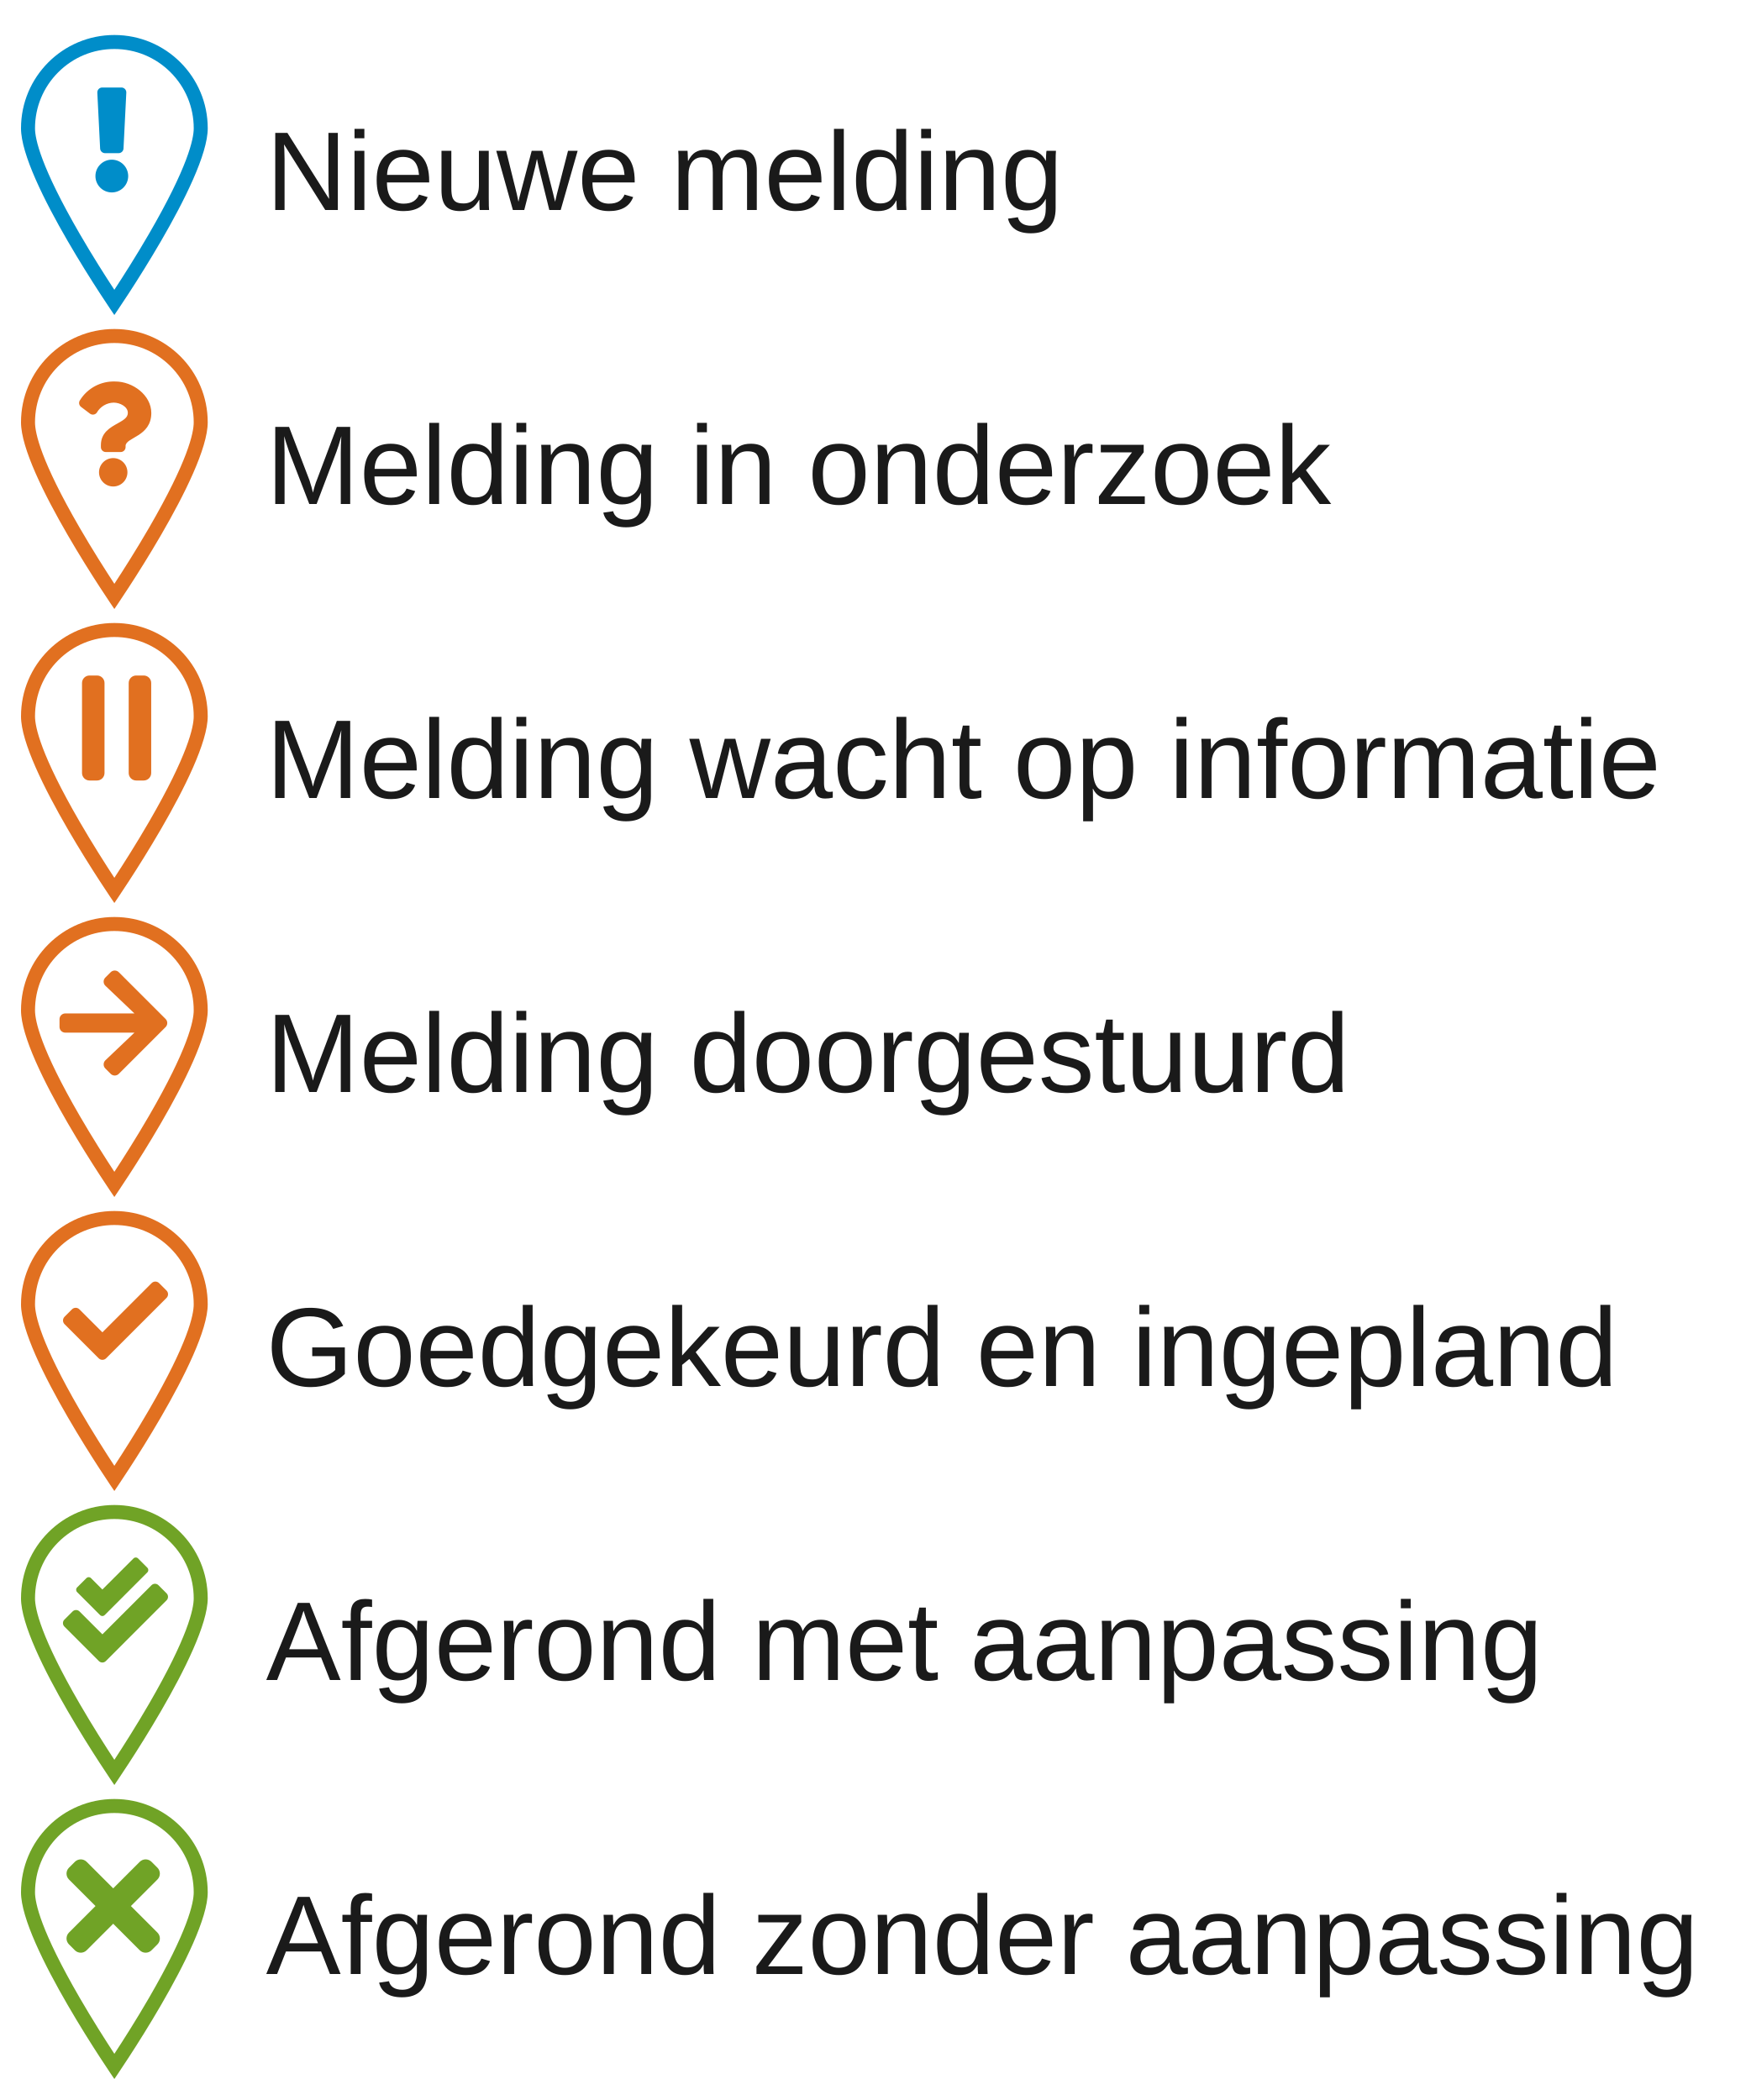
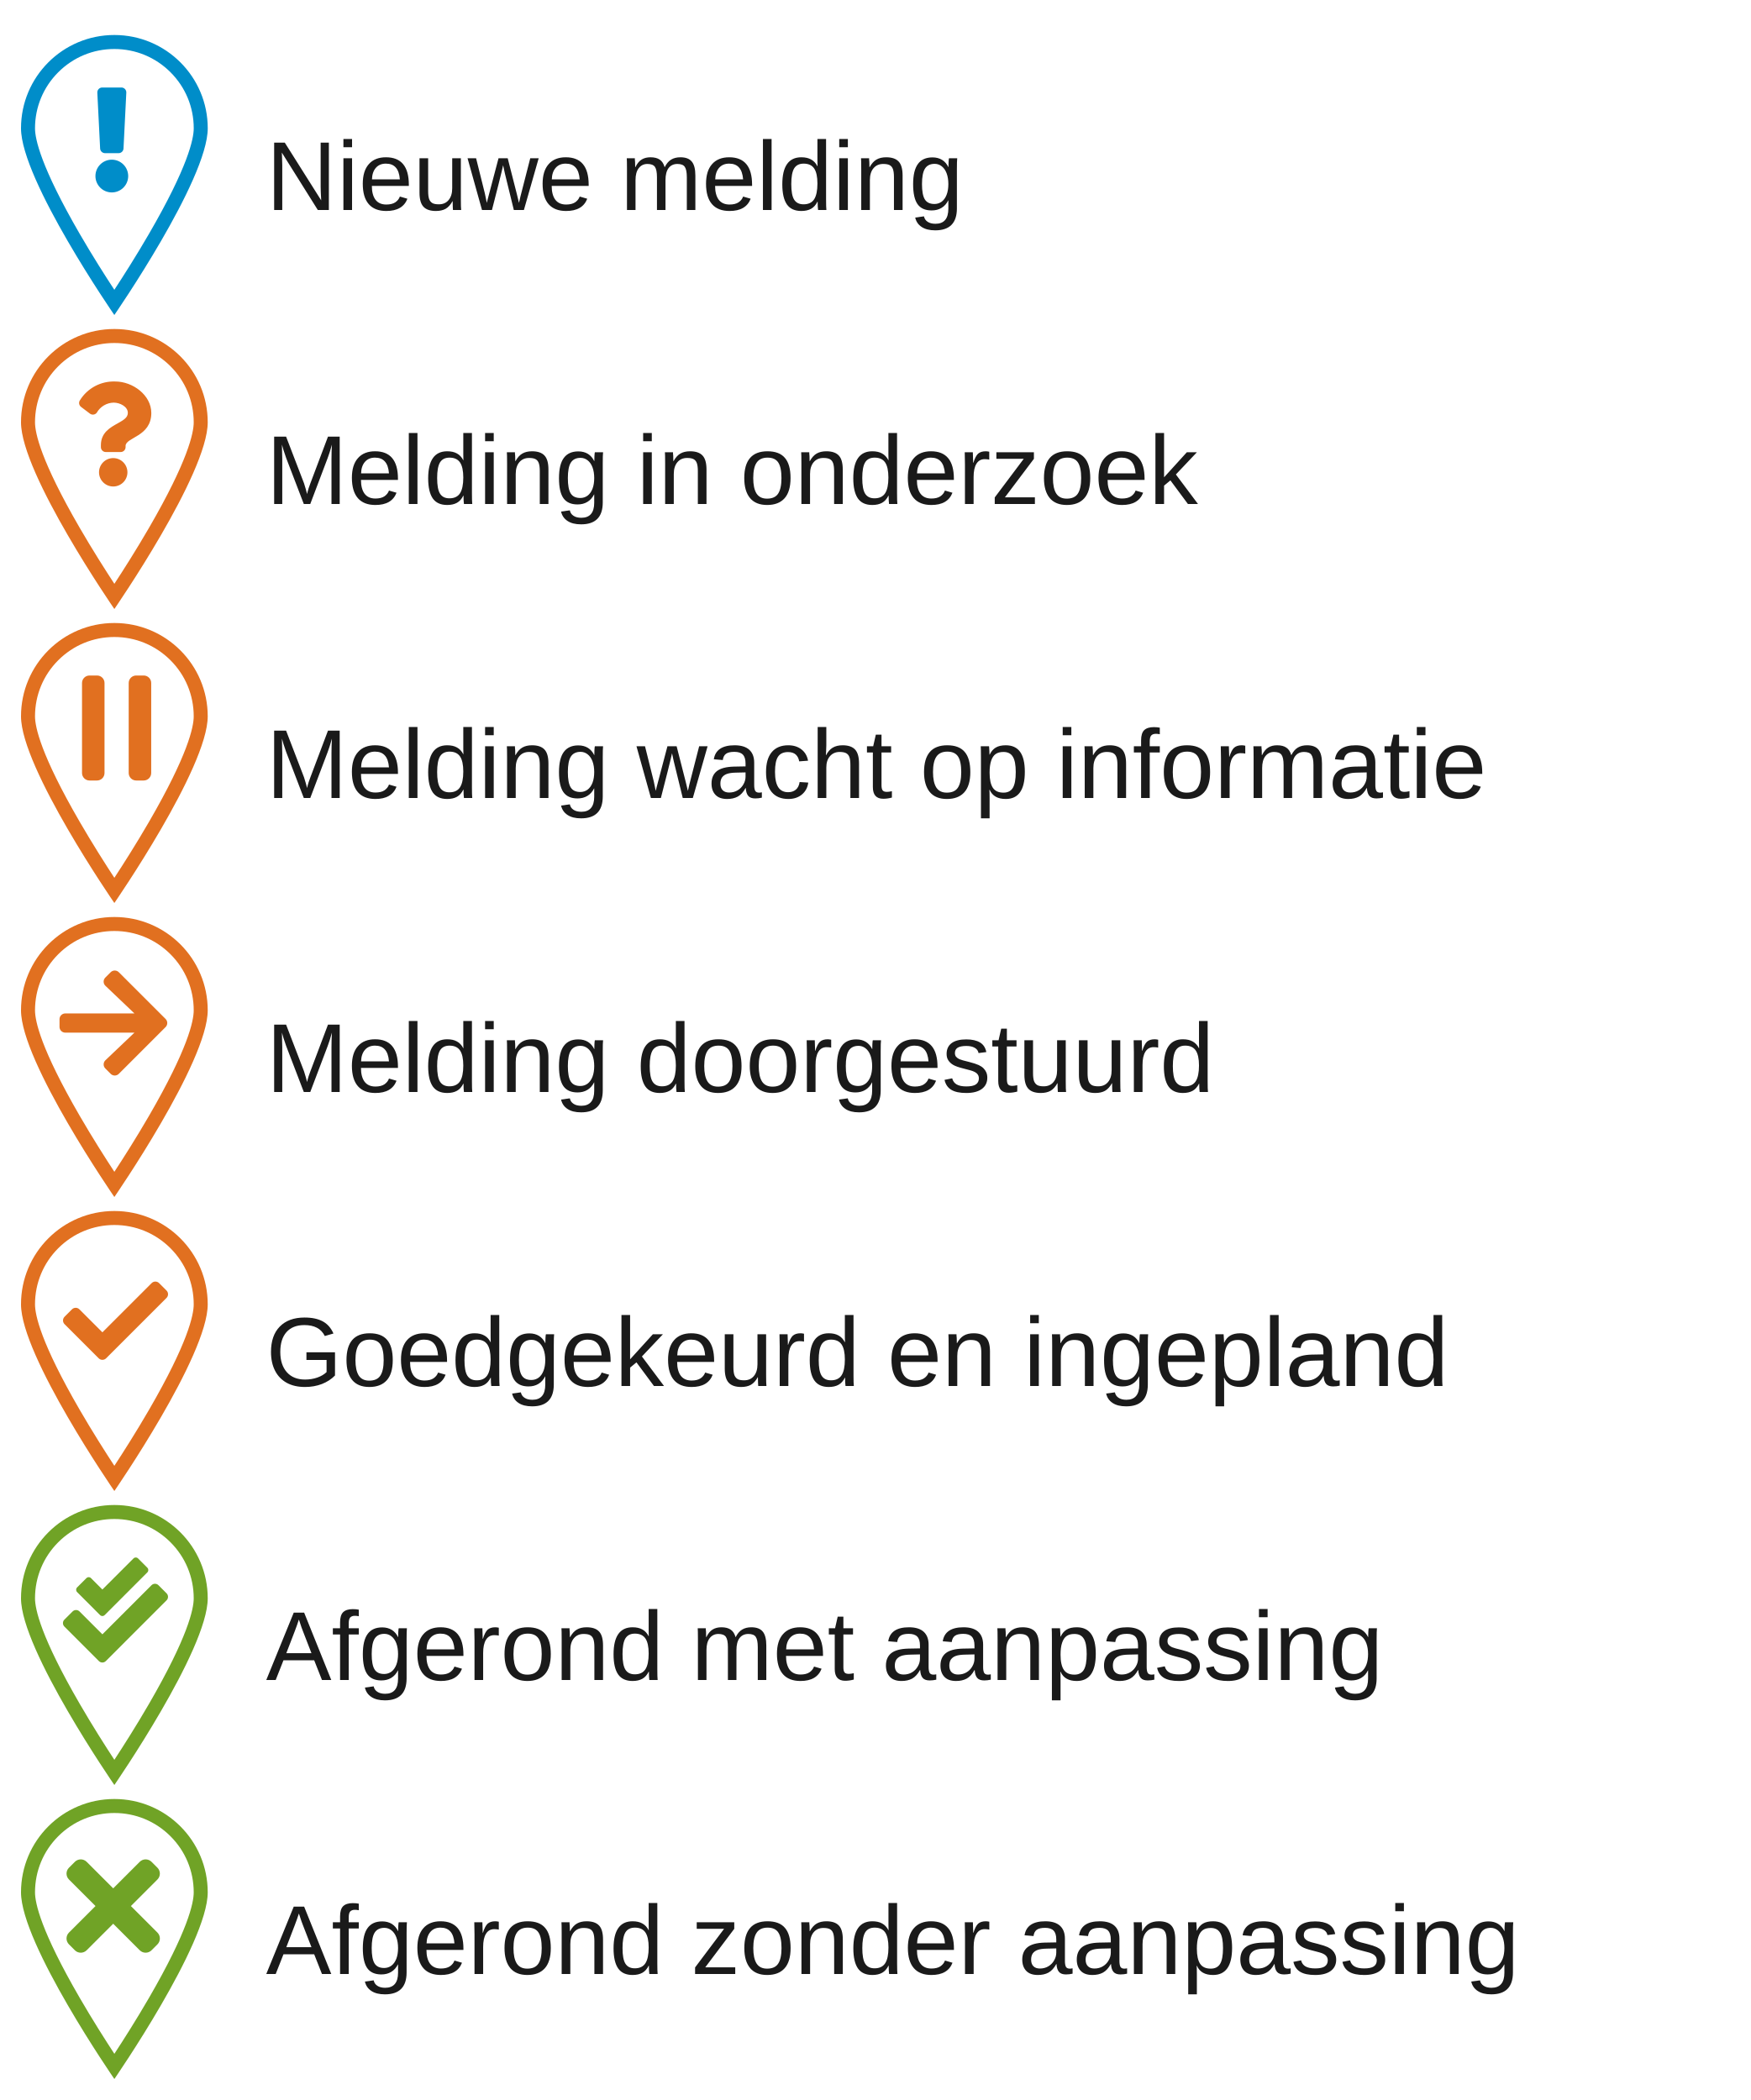
- <svg xmlns="http://www.w3.org/2000/svg" height="300" width="250">
-   <g aria-label="blauwe pin met een uitroepteken" id="legend-item-nieuw" role="img" transform="translate(3 5)">
-     <g>
+ <svg xmlns="http://www.w3.org/2000/svg" role="list" height="300" width="250" aria-label="Terugmeldingen BAG (type svg)">
+   <g id="legend-item-nieuw" role="listitem" transform="translate(3 5)">
+     <g role="img" aria-label="blauwe pin met een uitroepteken">
      <path d="M13.33 2c-3.03 0-5.87 1.18-8.01 3.32C3.18 7.46 2 10.31 2 13.33c0 1.52 0.83 5.49 6.38 15.07 1.83 3.16 3.68 6.06 4.95 8 1.27-1.94 3.11-4.82 4.94-7.98 5.57-9.59 6.40-13.57 6.40-15.09 0-3.03-1.18-5.87-3.32-8.01C19.21 3.18 16.36 2 13.33 2zm0-2C20.70 0 26.67 5.97 26.67 13.33 26.67 20.70 13.33 40 13.33 40S0 20.70 0 13.33C0 5.97 5.97 0 13.33 0z" fill="#008dc9" />
      <path d="M5.81 12.66A2.34 2.34 0 1 1 3.47 10.31 2.35 2.35 0 0 1 5.81 12.66zM1.4 0.74 1.8 8.71a.7.7 0 0 0 .7.67h1.94a.7.7 0 0 0 .7-.67l.4-7.97A.7.7 0 0 0 4.84 0H2.1a.7.7 0 0 0-.7.74z" fill="#008dc9" transform="translate(9.5 7.5)" />
    </g>
-     <text fill="#1a1a1a" font-family="arial" font-size="16" x="35" y="25">Nieuwe melding</text>
+     <text fill="#1a1a1a" font-family="arial" font-size="14" x="35" y="25">Nieuwe melding</text>
  </g>
-   <g aria-label="oranje pin met een vraagteken" id="legend-item-onderzoek" role="img" transform="translate(3 47)">
-     <g>
+   <g id="legend-item-onderzoek" role="listitem" transform="translate(3 47)">
+     <g role="img" aria-label="oranje pin met een vraagteken">
      <path d="M 13.333 2 C 10.306 2 7.46 3.179 5.319 5.319 C 3.179 7.46 2 10.306 2 13.333 C 2 14.85 2.829 18.823 8.384 28.403 C 10.215 31.56 12.062 34.46 13.333 36.401 C 14.601 34.465 16.442 31.576 18.27 28.425 C 23.836 18.83 24.667 14.851 24.667 13.333 C 24.667 10.306 23.488 7.46 21.347 5.319 C 19.207 3.179 16.361 2 13.333 2 M 13.333 -3.814697265625e-06 C 20.697 -3.814697265625e-06 26.667 5.97 26.667 13.333 C 26.667 20.697 13.333 40 13.333 40 C 13.333 40 1.9073486328125e-06 20.697 1.9073486328125e-06 13.333 C 1.9073486328125e-06 5.97 5.97 -3.814697265625e-06 13.333 -3.814697265625e-06 Z" fill=" #e17020" />
      <path d="M6.968,0A5.676,5.676,0,0,0,1.926,2.667a.7.7,0,0,0,.152.963l1.264.958a.7.7,0,0,0,.974-.122A2.842,2.842,0,0,1,6.741,3.018c.9,0,2.016.58,2.016,1.454,0,.661-.545,1-1.435,1.5C6.283,6.553,4.91,7.277,4.91,9.088v.287a.7.7,0,0,0,.7.7H7.736a.7.7,0,0,0,.7-.7V9.206C8.44,7.95,12.11,7.9,12.11,4.5,12.11,1.941,9.455,0,6.968,0ZM6.675,10.941A2.029,2.029,0,1,0,8.7,12.971,2.032,2.032,0,0,0,6.675,10.941Z" fill=" #e17020" transform="translate(6.5 7.5)" />
    </g>
-     <text fill="#1a1a1a" font-family="arial,sans-serif" font-size="16" x="35" y="25">Melding in onderzoek</text>
+     <text fill="#1a1a1a" font-family="arial,sans-serif" font-size="14" x="35" y="25">Melding in onderzoek</text>
  </g>
-   <g aria-label="oranje pin met een pauzeteken" id="legend-item-geparkeerd" role="img" transform="translate(3 89)">
-     <g>
+   <g id="legend-item-geparkeerd" role="listitem" transform="translate(3 89)">
+     <g role="img" aria-label="oranje pin met een pauzeteken">
      <path d="M 13.333 2 C 10.306 2 7.46 3.179 5.319 5.319 C 3.179 7.46 2 10.306 2 13.333 C 2 14.85 2.829 18.823 8.384 28.403 C 10.215 31.56 12.062 34.46 13.333 36.401 C 14.601 34.465 16.442 31.576 18.27 28.425 C 23.836 18.83 24.667 14.851 24.667 13.333 C 24.667 10.306 23.488 7.46 21.347 5.319 C 19.207 3.179 16.361 2 13.333 2 M 13.333 -3.814697265625e-06 C 20.697 -3.814697265625e-06 26.667 5.97 26.667 13.333 C 26.667 20.697 13.333 40 13.333 40 C 13.333 40 1.9073486328125e-06 20.697 1.9073486328125e-06 13.333 C 1.9073486328125e-06 5.97 5.97 -3.814697265625e-06 13.333 -3.814697265625e-06 Z" fill="#e17020" />
      <g fill="#e17020" transform="translate(5.5 7.5)">
        <rect height="15" rx="1.071" width="3.214" x="3.214" y="0" />
        <rect height="15" rx="1.071" width="3.214" x="9.881" y="0" />
      </g>
    </g>
-     <text fill="#1a1a1a" font-family="arial,sans-serif" font-size="16" x="35" y="25">Melding wacht op informatie</text>
+     <text fill="#1a1a1a" font-family="arial,sans-serif" font-size="14" x="35" y="25" style="inline-size: 60px">Melding wacht op informatie</text>
  </g>
-   <g aria-label="oranje pin met een pijl naar rechts" id="legend-item-doorgestuurd" role="img" transform="translate(3 131)">
-     <g>
+   <g id="legend-item-doorgestuurd" role="listitem" transform="translate(3 131)">
+     <g role="img" aria-label="oranje pin met een pijl naar rechts">
      <path d="M 13.333 2 C 10.306 2 7.46 3.179 5.319 5.319 C 3.179 7.46 2 10.306 2 13.333 C 2 14.85 2.829 18.823 8.384 28.403 C 10.215 31.56 12.062 34.46 13.333 36.401 C 14.601 34.465 16.442 31.576 18.27 28.425 C 23.836 18.83 24.667 14.851 24.667 13.333 C 24.667 10.306 23.488 7.46 21.347 5.319 C 19.207 3.179 16.361 2 13.333 2 M 13.333 -3.814697265625e-06 C 20.697 -3.814697265625e-06 26.667 5.97 26.667 13.333 C 26.667 20.697 13.333 40 13.333 40 C 13.333 40 1.9073486328125e-06 20.697 1.9073486328125e-06 13.333 C 1.9073486328125e-06 5.97 5.97 -3.814697265625e-06 13.333 -3.814697265625e-06 Z" fill="#e17020" />
      <path d="M6.543,3.652l.763-.763a.821.821,0,0,1,1.164,0l6.677,6.674a.821.821,0,0,1,0,1.164L8.47,17.405a.821.821,0,0,1-1.164,0l-.763-.763a.825.825,0,0,1,.014-1.178L10.7,11.521H.824A.822.822,0,0,1,0,10.7V9.6a.822.822,0,0,1,.824-.824H10.7L6.557,4.83A.819.819,0,0,1,6.543,3.652Z" fill="#e17020" transform="translate(5.5 5)" />
    </g>
-     <text fill="#1a1a1a" font-family="arial,sans-serif" font-size="16" x="35" y="25">Melding doorgestuurd</text>
+     <text fill="#1a1a1a" font-family="arial,sans-serif" font-size="14" x="35" y="25">Melding doorgestuurd</text>
  </g>
-   <g aria-label="oranje pin met een vinkje" id="legend-item-ingepland" role="img" transform="translate(3 173)">
-     <g>
+   <g id="legend-item-ingepland" role="listitem" transform="translate(3 173)">
+     <g role="img" aria-label="oranje pin met een vinkje">
      <path d="M 13.333 2 C 10.306 2 7.46 3.179 5.319 5.319 C 3.179 7.46 2 10.306 2 13.333 C 2 14.85 2.829 18.823 8.384 28.403 C 10.215 31.56 12.062 34.46 13.333 36.401 C 14.601 34.465 16.442 31.576 18.27 28.425 C 23.836 18.83 24.667 14.851 24.667 13.333 C 24.667 10.306 23.488 7.46 21.347 5.319 C 19.207 3.179 16.361 2 13.333 2 M 13.333 -3.814697265625e-06 C 20.697 -3.814697265625e-06 26.667 5.97 26.667 13.333 C 26.667 20.697 13.333 40 13.333 40 C 13.333 40 1.9073486328125e-06 20.697 1.9073486328125e-06 13.333 C 1.9073486328125e-06 5.97 5.97 -3.814697265625e-06 13.333 -3.814697265625e-06 Z" fill="#e17020" />
      <path d="M5.095,15.543.22,10.668a.75.75,0,0,1,0-1.061L1.28,8.547a.75.75,0,0,1,1.061,0l3.284,3.284L12.659,4.8a.75.75,0,0,1,1.061,0L14.78,5.858a.75.75,0,0,1,0,1.061L6.155,15.543A.75.75,0,0,1,5.095,15.543Z" fill="#e17020" transform="translate(6 5.5)" />
    </g>
-     <text fill="#1a1a1a" font-family="arial,sans-serif" font-size="16" x="35" y="25">Goedgekeurd en ingepland</text>
+     <text fill="#1a1a1a" font-family="arial,sans-serif" font-size="14" x="35" y="25">Goedgekeurd en ingepland</text>
  </g>
-   <g aria-label="groene pin met 2 vinkjes" id="legend-item-afgerond" role="img" transform="translate(3 215)">
-     <g>
+   <g id="legend-item-afgerond" role="listitem" transform="translate(3 215)">
+     <g role="img" aria-label="groene pin met 2 vinkjes">
      <path d="M 13.333 2 C 10.306 2 7.46 3.179 5.319 5.319 C 3.179 7.46 2 10.306 2 13.333 C 2 14.85 2.829 18.823 8.384 28.403 C 10.215 31.56 12.062 34.46 13.333 36.401 C 14.601 34.465 16.442 31.576 18.27 28.425 C 23.836 18.83 24.667 14.851 24.667 13.333 C 24.667 10.306 23.488 7.46 21.347 5.319 C 19.207 3.179 16.361 2 13.333 2 M 13.333 -3.814697265625e-06 C 20.697 -3.814697265625e-06 26.667 5.97 26.667 13.333 C 26.667 20.697 13.333 40 13.333 40 C 13.333 40 1.9073486328125e-06 20.697 1.9073486328125e-06 13.333 C 1.9073486328125e-06 5.97 5.97 -3.814697265625e-06 13.333 -3.814697265625e-06 Z" fill="#70a326" />
      <path d="M14.791,5.119l-1.16-1.16a.7.7,0,0,0-.993,0L5.622,10.975,2.359,7.709a.7.7,0,0,0-.993,0L.2,8.872a.7.7,0,0,0,0,1l4.921,4.924a.7.7,0,0,0,.993,0l8.671-8.676A.706.706,0,0,0,14.791,5.119Zm-9.5,3.105a.465.465,0,0,0,.662,0l6.093-6.1a.47.47,0,0,0,0-.662L10.722.137a.465.465,0,0,0-.662,0L5.622,4.574,4,2.949a.465.465,0,0,0-.662,0L2.01,4.276a.47.47,0,0,0,0,.662Z" fill="#70a326" transform="translate(6 7.5)" />
    </g>
-     <text fill="#1a1a1a" font-family="arial,sans-serif" font-size="16" x="35" y="25">Afgerond met aanpassing</text>
+     <text fill="#1a1a1a" font-family="arial,sans-serif" font-size="14" x="35" y="25">Afgerond met aanpassing</text>
  </g>
-   <g aria-label="groene pin met een kruis" id="legend-item-afgewezen" role="img" transform="translate(3 257)">
-     <g>
+   <g id="legend-item-afgewezen" role="listitem" transform="translate(3 257)">
+     <g role="img" aria-label="groene pin met een kruis">
      <path d="M 13.333 2 C 10.306 2 7.46 3.179 5.319 5.319 C 3.179 7.46 2 10.306 2 13.333 C 2 14.85 2.829 18.823 8.384 28.403 C 10.215 31.56 12.062 34.46 13.333 36.401 C 14.601 34.465 16.442 31.576 18.27 28.425 C 23.836 18.83 24.667 14.851 24.667 13.333 C 24.667 10.306 23.488 7.46 21.347 5.319 C 19.207 3.179 16.361 2 13.333 2 M 13.333 -3.814697265625e-06 C 20.697 -3.814697265625e-06 26.667 5.97 26.667 13.333 C 26.667 20.697 13.333 40 13.333 40 C 13.333 40 1.9073486328125e-06 20.697 1.9073486328125e-06 13.333 C 1.9073486328125e-06 5.97 5.97 -3.814697265625e-06 13.333 -3.814697265625e-06 Z" fill="#70a326" />
      <path d="M9.194,12.292,12.984,8.5a1.192,1.192,0,0,0,0-1.685l-.842-.842a1.192,1.192,0,0,0-1.685,0L6.667,9.764,2.876,5.974a1.192,1.192,0,0,0-1.685,0l-.842.842a1.192,1.192,0,0,0,0,1.685l3.791,3.791L.349,16.082a1.192,1.192,0,0,0,0,1.685l.842.842a1.192,1.192,0,0,0,1.685,0l3.791-3.791,3.791,3.791a1.192,1.192,0,0,0,1.685,0l.842-.842a1.192,1.192,0,0,0,0-1.685Z" fill="#70a326" transform="translate(6.5 3)" />
    </g>
-     <text fill="#1a1a1a" font-family="arial,sans-serif" font-size="16" x="35" y="25">Afgerond zonder aanpassing</text>
+     <text fill="#1a1a1a" font-family="arial,sans-serif" font-size="14" x="35" y="25">Afgerond zonder aanpassing</text>
  </g>
</svg>
